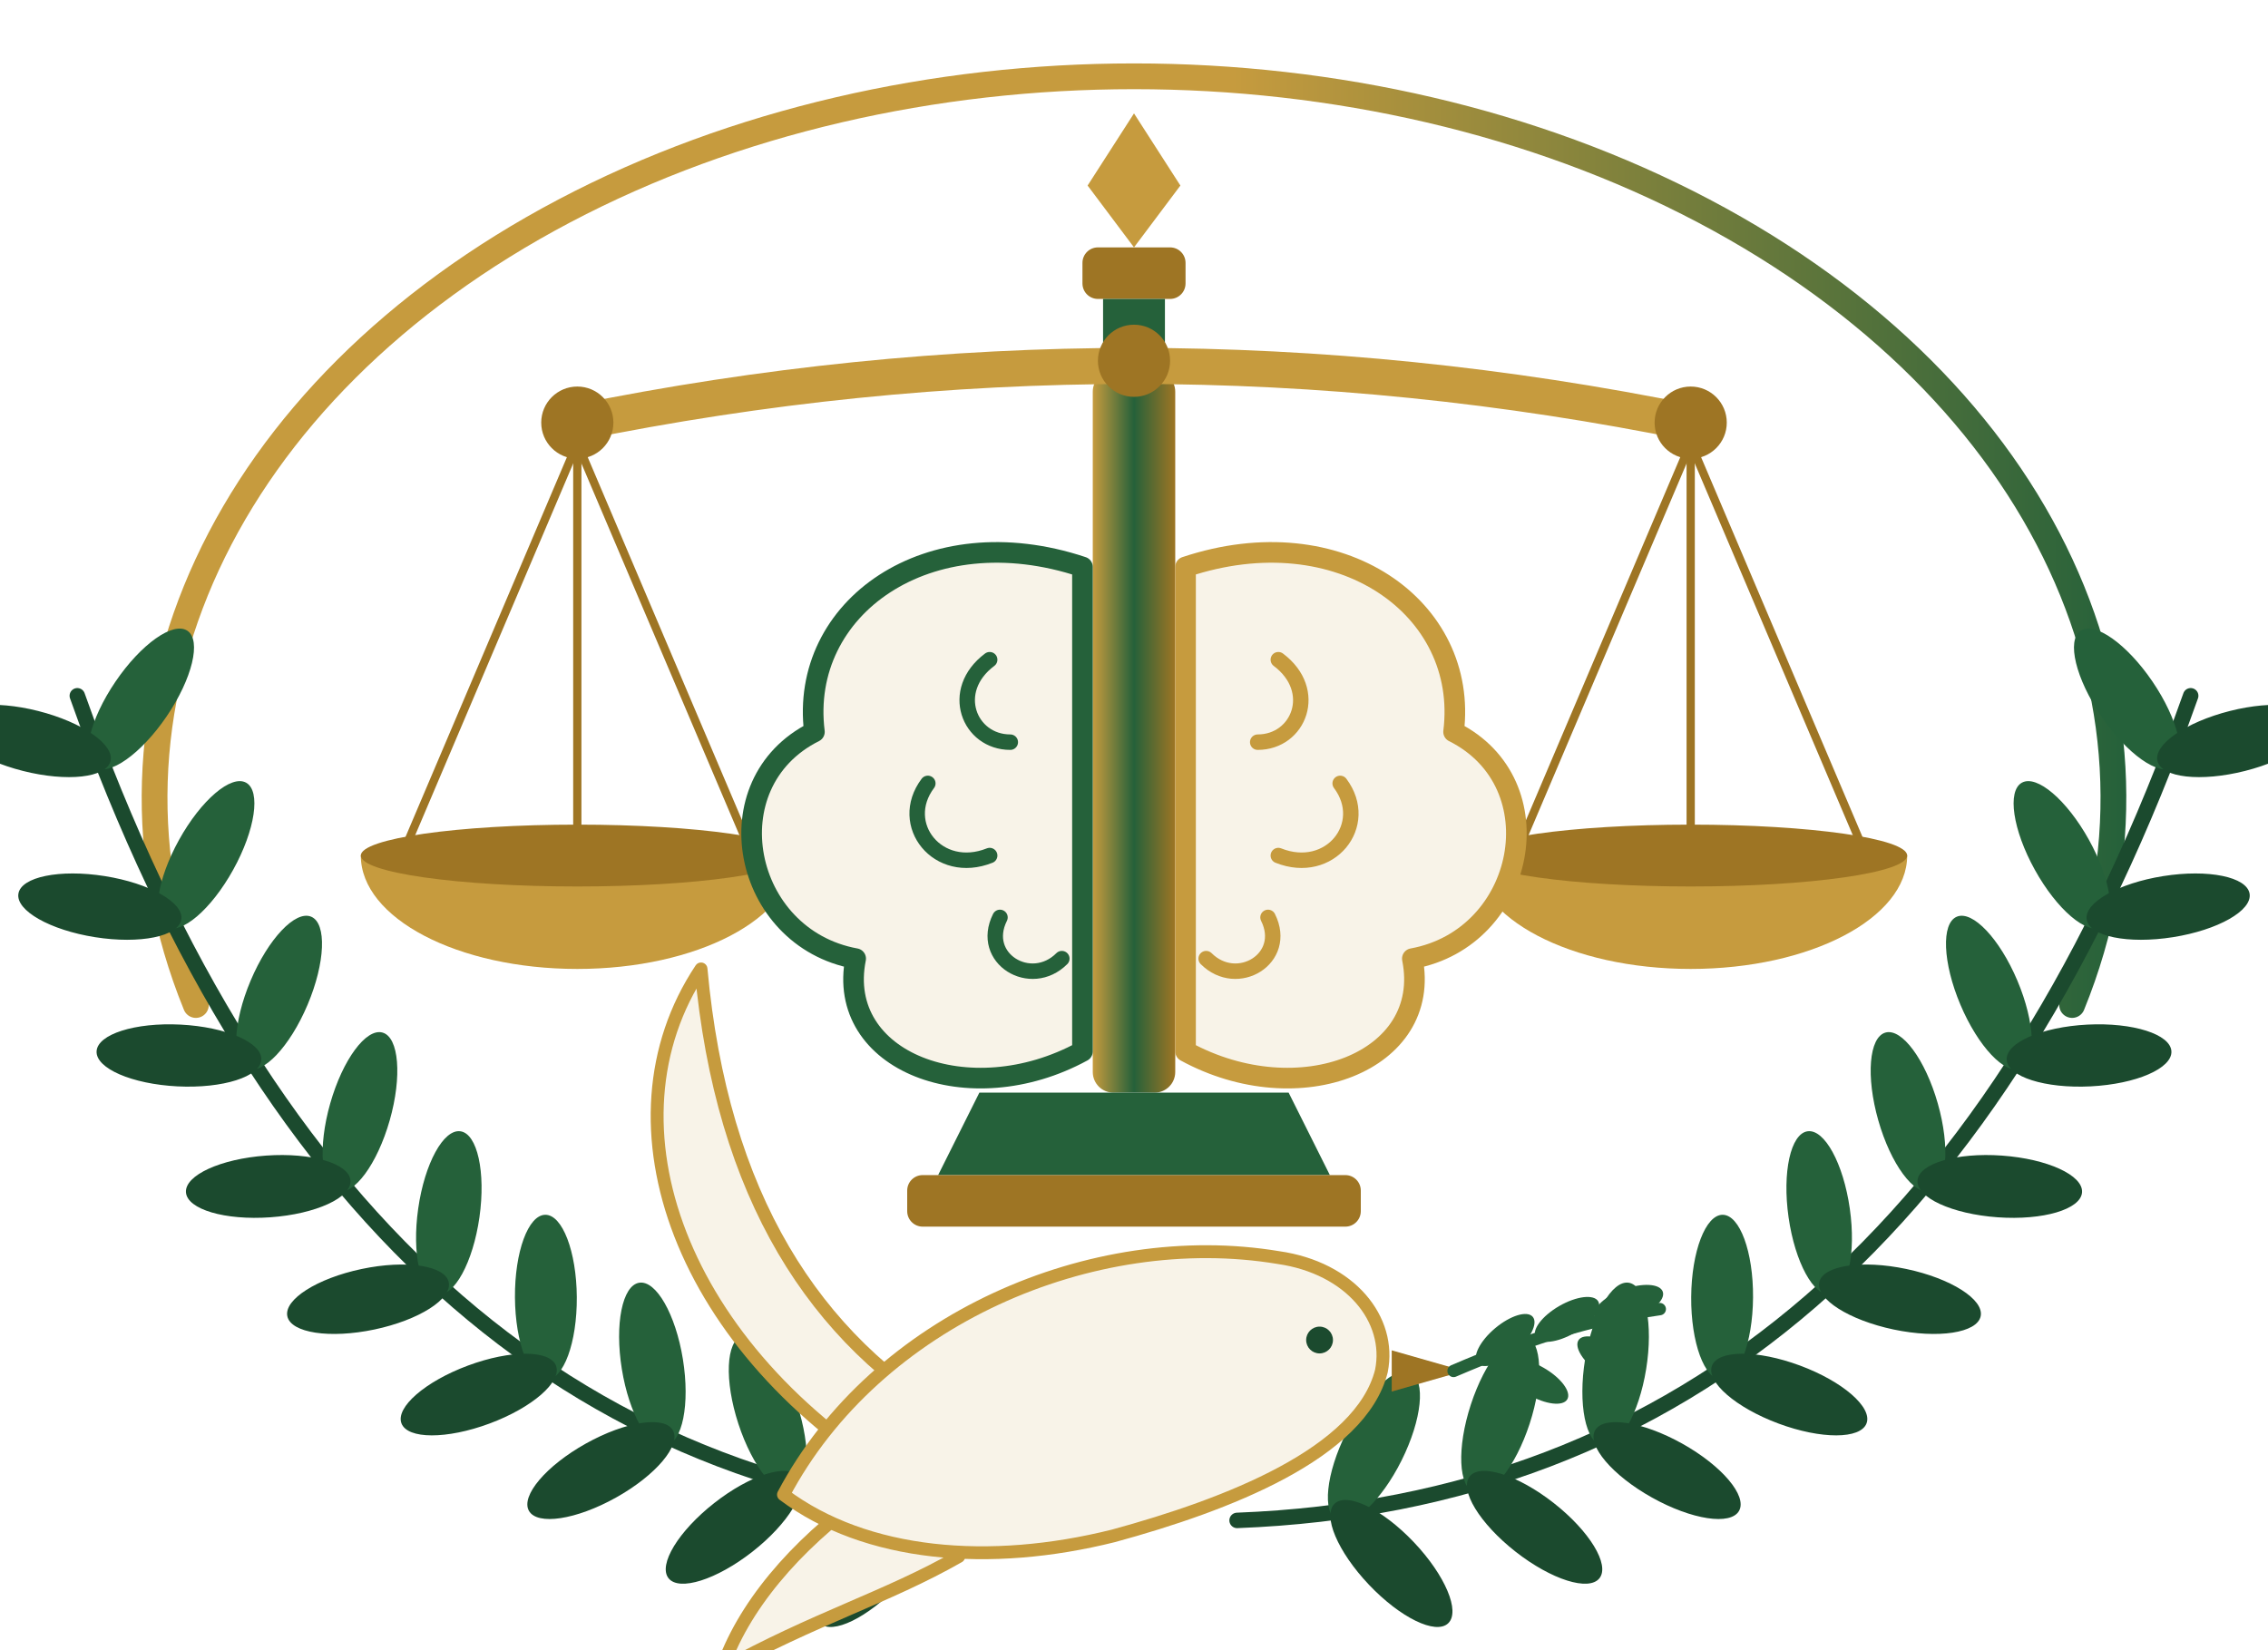
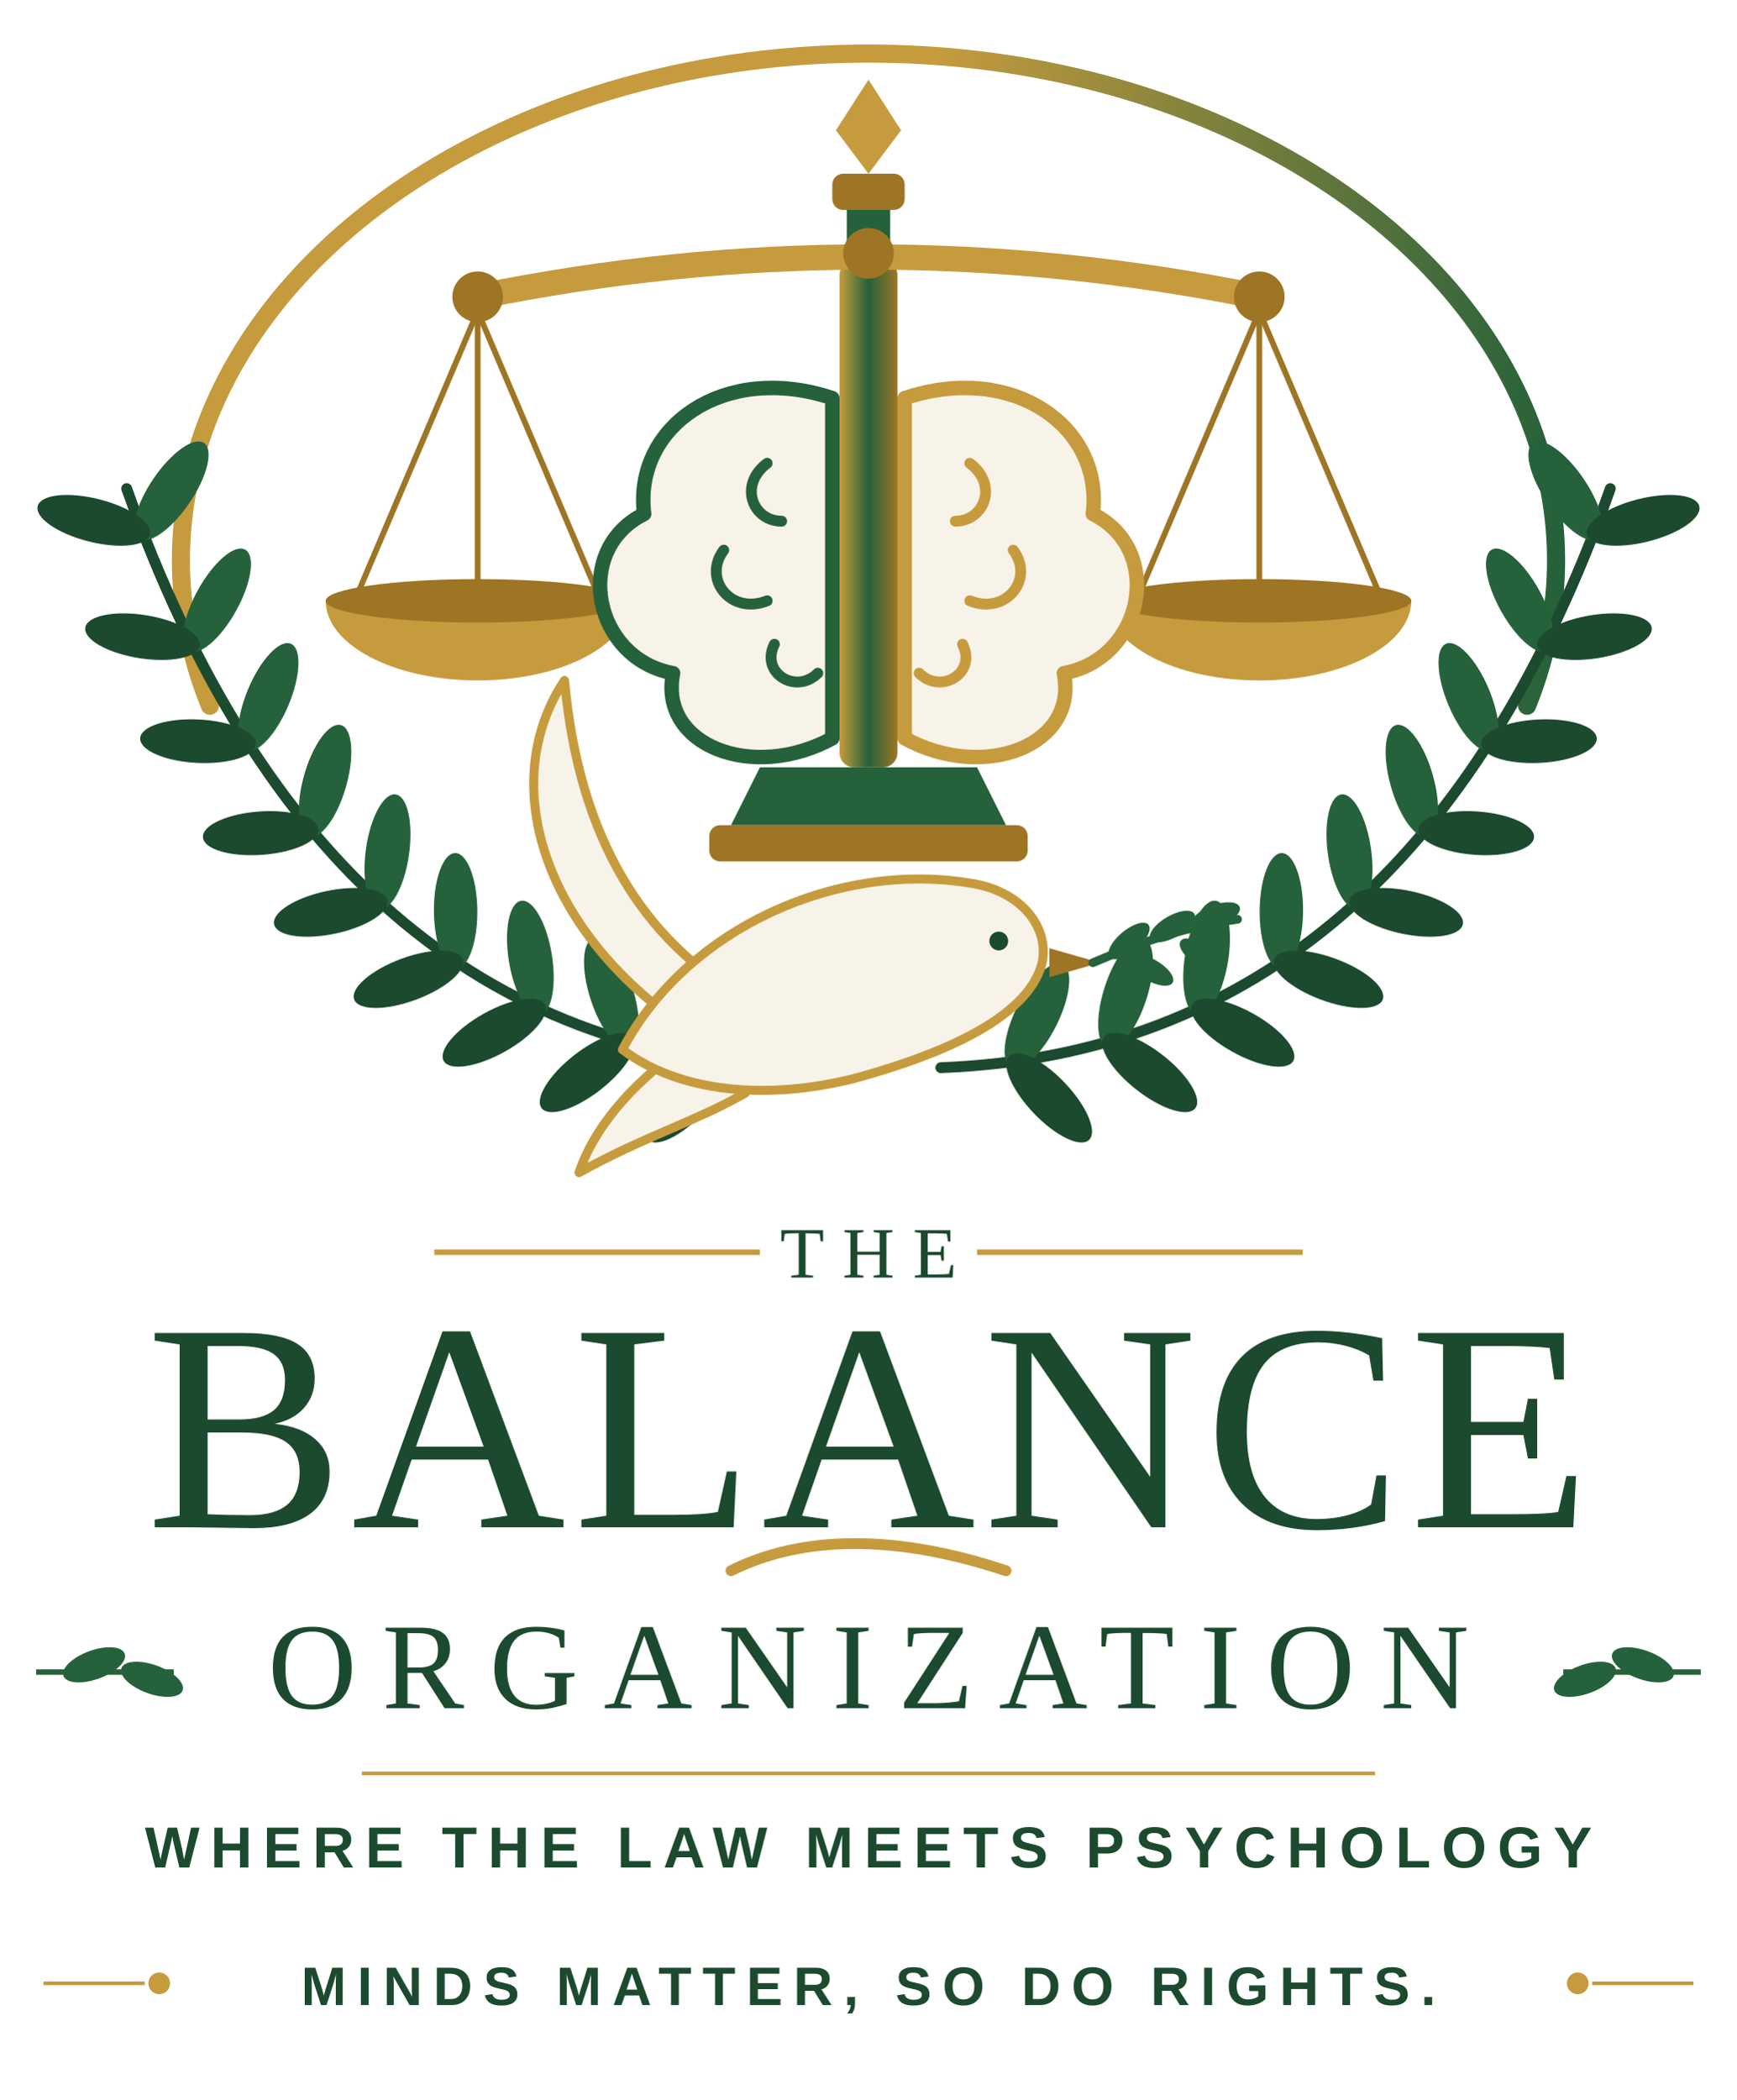
- <svg xmlns="http://www.w3.org/2000/svg" viewBox="80 40 440 320" role="img" aria-label="The Balance Organization">
+ <svg xmlns="http://www.w3.org/2000/svg" viewBox="60 40 480 580" role="img" aria-label="The Balance Organization. Where the law meets psychology. Minds Matter, So Do Rights.">
  <defs>
    <linearGradient id="wreath" x1="0" y1="0" x2="1" y2="0">
      <stop offset="0" stop-color="#C69B3E" />
      <stop offset="0.55" stop-color="#C69B3E" />
      <stop offset="1" stop-color="#25613A" />
    </linearGradient>
    <linearGradient id="pillar" x1="0" y1="0" x2="1" y2="0">
      <stop offset="0" stop-color="#C69B3E" />
      <stop offset="0.5" stop-color="#25613A" />
      <stop offset="1" stop-color="#9E7524" />
    </linearGradient>
  </defs>
  <path d="M118 235 A190 140 0 1 1 482 235" fill="none" stroke="url(#wreath)" stroke-width="5" stroke-linecap="round" />
  <path d="M280 335 Q150 330 95 175" fill="none" stroke="#1B4A2E" stroke-width="3" stroke-linecap="round" />
  <ellipse cx="259.7" cy="333.2" rx="16" ry="6" transform="rotate(-116.5 259.7 333.2) translate(14 0)" fill="#25613A" />
  <ellipse cx="259.7" cy="333.2" rx="16" ry="6" transform="rotate(-226.5 259.7 333.2) translate(14 0)" fill="#1B4A2E" />
  <ellipse cx="233.3" cy="327.7" rx="16" ry="6" transform="rotate(-108.1 233.3 327.7) translate(14 0)" fill="#25613A" />
  <ellipse cx="233.3" cy="327.7" rx="16" ry="6" transform="rotate(-218.1 233.3 327.7) translate(14 0)" fill="#1B4A2E" />
  <ellipse cx="208.8" cy="318.5" rx="16" ry="6" transform="rotate(-99.2 208.8 318.5) translate(14 0)" fill="#25613A" />
  <ellipse cx="208.8" cy="318.5" rx="16" ry="6" transform="rotate(-209.2 208.8 318.5) translate(14 0)" fill="#1B4A2E" />
  <ellipse cx="186.0" cy="305.7" rx="16" ry="6" transform="rotate(-90.4 186.0 305.7) translate(14 0)" fill="#25613A" />
  <ellipse cx="186.0" cy="305.7" rx="16" ry="6" transform="rotate(-200.4 186.0 305.7) translate(14 0)" fill="#1B4A2E" />
  <ellipse cx="165.1" cy="289.2" rx="16" ry="6" transform="rotate(-81.9 165.1 289.2) translate(14 0)" fill="#25613A" />
  <ellipse cx="165.1" cy="289.2" rx="16" ry="6" transform="rotate(-191.9 165.1 289.2) translate(14 0)" fill="#1B4A2E" />
  <ellipse cx="146.0" cy="269.2" rx="16" ry="6" transform="rotate(-74.1 146.0 269.2) translate(14 0)" fill="#25613A" />
  <ellipse cx="146.0" cy="269.2" rx="16" ry="6" transform="rotate(-184.1 146.0 269.2) translate(14 0)" fill="#1B4A2E" />
  <ellipse cx="128.7" cy="245.5" rx="16" ry="6" transform="rotate(-67.1 128.7 245.5) translate(14 0)" fill="#25613A" />
  <ellipse cx="128.7" cy="245.5" rx="16" ry="6" transform="rotate(-177.1 128.7 245.5) translate(14 0)" fill="#1B4A2E" />
  <ellipse cx="113.2" cy="218.1" rx="16" ry="6" transform="rotate(-61.0 113.2 218.1) translate(14 0)" fill="#25613A" />
  <ellipse cx="113.2" cy="218.1" rx="16" ry="6" transform="rotate(-171.0 113.2 218.1) translate(14 0)" fill="#1B4A2E" />
  <ellipse cx="99.5" cy="187.2" rx="16" ry="6" transform="rotate(-55.8 99.5 187.2) translate(14 0)" fill="#25613A" />
  <ellipse cx="99.5" cy="187.2" rx="16" ry="6" transform="rotate(-165.8 99.5 187.2) translate(14 0)" fill="#1B4A2E" />
  <path d="M320 335 Q450 330 505 175" fill="none" stroke="#1B4A2E" stroke-width="3" stroke-linecap="round" />
  <ellipse cx="340.3" cy="333.2" rx="16" ry="6" transform="rotate(-63.5 340.3 333.2) translate(14 0)" fill="#25613A" />
  <ellipse cx="340.3" cy="333.2" rx="16" ry="6" transform="rotate(46.5 340.3 333.2) translate(14 0)" fill="#1B4A2E" />
  <ellipse cx="366.7" cy="327.7" rx="16" ry="6" transform="rotate(-71.9 366.7 327.7) translate(14 0)" fill="#25613A" />
  <ellipse cx="366.7" cy="327.7" rx="16" ry="6" transform="rotate(38.1 366.7 327.7) translate(14 0)" fill="#1B4A2E" />
  <ellipse cx="391.2" cy="318.5" rx="16" ry="6" transform="rotate(-80.8 391.2 318.5) translate(14 0)" fill="#25613A" />
  <ellipse cx="391.2" cy="318.5" rx="16" ry="6" transform="rotate(29.2 391.2 318.5) translate(14 0)" fill="#1B4A2E" />
  <ellipse cx="414.0" cy="305.7" rx="16" ry="6" transform="rotate(-89.6 414.0 305.7) translate(14 0)" fill="#25613A" />
  <ellipse cx="414.0" cy="305.7" rx="16" ry="6" transform="rotate(20.4 414.0 305.7) translate(14 0)" fill="#1B4A2E" />
  <ellipse cx="434.9" cy="289.2" rx="16" ry="6" transform="rotate(-98.1 434.9 289.2) translate(14 0)" fill="#25613A" />
  <ellipse cx="434.9" cy="289.2" rx="16" ry="6" transform="rotate(11.9 434.9 289.2) translate(14 0)" fill="#1B4A2E" />
  <ellipse cx="454.0" cy="269.2" rx="16" ry="6" transform="rotate(-105.9 454.0 269.2) translate(14 0)" fill="#25613A" />
  <ellipse cx="454.0" cy="269.2" rx="16" ry="6" transform="rotate(4.1 454.0 269.2) translate(14 0)" fill="#1B4A2E" />
  <ellipse cx="471.3" cy="245.5" rx="16" ry="6" transform="rotate(-112.9 471.3 245.5) translate(14 0)" fill="#25613A" />
  <ellipse cx="471.3" cy="245.5" rx="16" ry="6" transform="rotate(-2.9 471.3 245.5) translate(14 0)" fill="#1B4A2E" />
  <ellipse cx="486.8" cy="218.1" rx="16" ry="6" transform="rotate(-119.0 486.8 218.1) translate(14 0)" fill="#25613A" />
  <ellipse cx="486.8" cy="218.1" rx="16" ry="6" transform="rotate(-9.0 486.8 218.1) translate(14 0)" fill="#1B4A2E" />
  <ellipse cx="500.5" cy="187.2" rx="16" ry="6" transform="rotate(-124.2 500.5 187.2) translate(14 0)" fill="#25613A" />
  <ellipse cx="500.5" cy="187.2" rx="16" ry="6" transform="rotate(-14.2 500.5 187.2) translate(14 0)" fill="#1B4A2E" />
  <rect x="292" y="112" width="16" height="140" rx="4" fill="url(#pillar)" />
  <path d="M300 62 l9 14 -9 12 -9 -12z" fill="#C69B3E" />
  <rect x="290" y="88" width="20" height="10" rx="3" fill="#9E7524" />
  <rect x="294" y="98" width="12" height="16" fill="#25613A" />
  <path d="M270 252 h60 l8 16 h-76z" fill="#25613A" />
  <rect x="256" y="268" width="88" height="10" rx="3" fill="#9E7524" />
  <path d="M192 122 Q300 100 408 122" fill="none" stroke="#C69B3E" stroke-width="7" stroke-linecap="round" />
  <circle cx="192" cy="122" r="7" fill="#9E7524" />
  <circle cx="408" cy="122" r="7" fill="#9E7524" />
  <circle cx="300" cy="110" r="7" fill="#9E7524" />
  <line x1="192" y1="126" x2="158" y2="206" stroke="#9E7524" stroke-width="1.6" />
  <line x1="192" y1="126" x2="192" y2="206" stroke="#9E7524" stroke-width="1.6" />
  <line x1="192" y1="126" x2="226" y2="206" stroke="#9E7524" stroke-width="1.6" />
  <path d="M150 206 h84 a42 22 0 0 1 -84 0z" fill="#C69B3E" />
  <ellipse cx="192" cy="206" rx="42" ry="6" fill="#9E7524" />
  <line x1="408" y1="126" x2="374" y2="206" stroke="#9E7524" stroke-width="1.6" />
  <line x1="408" y1="126" x2="408" y2="206" stroke="#9E7524" stroke-width="1.6" />
  <line x1="408" y1="126" x2="442" y2="206" stroke="#9E7524" stroke-width="1.6" />
  <path d="M366 206 h84 a42 22 0 0 1 -84 0z" fill="#C69B3E" />
  <ellipse cx="408" cy="206" rx="42" ry="6" fill="#9E7524" />
  <path d="M290 150 c-30 -10 -55 8 -52 32 c-20 10 -14 40 8 44 c-4 20 22 30 44 18z" fill="#F8F3E8" stroke="#25613A" stroke-width="4" stroke-linejoin="round" />
  <path d="M272 168 c-8 6 -4 16 4 16 M260 192 c-6 8 2 18 12 14 M274 218 c-4 8 6 14 12 8" fill="none" stroke="#25613A" stroke-width="3" stroke-linecap="round" />
  <path d="M310 150 c30 -10 55 8 52 32 c20 10 14 40 -8 44 c4 20 -22 30 -44 18z" fill="#F8F3E8" stroke="#C69B3E" stroke-width="4" stroke-linejoin="round" />
  <path d="M328 168 c8 6 4 16 -4 16 M340 192 c6 8 -2 18 -12 14 M326 218 c4 8 -6 14 -12 8" fill="none" stroke="#C69B3E" stroke-width="3" stroke-linecap="round" />
  <g transform="translate(0 30)">
    <g fill="#F8F3E8" stroke="#C69B3E" stroke-width="2.5" stroke-linejoin="round">
      <path d="M256 298 c-44 -26 -60 -70 -40 -100 c4 44 22 72 50 88z" />
      <path d="M248 300 c-14 10 -24 22 -28 34 c18 -10 32 -14 46 -22z" />
      <path d="M232 300 c18 -34 60 -52 96 -46 c14 2 22 12 20 22 c-4 16 -30 26 -52 32 c-24 6 -48 4 -64 -8z" />
    </g>
    <circle cx="336" cy="270" r="2.6" fill="#1B4A2E" />
    <path d="M350 272 l14 4 -14 4z" fill="#9E7524" />
    <path d="M362 276 c14 -6 26 -10 40 -12" fill="none" stroke="#25613A" stroke-width="2.4" stroke-linecap="round" />
    <ellipse cx="372" cy="270" rx="7" ry="3" transform="rotate(-40 372 270)" fill="#25613A" />
    <ellipse cx="384" cy="266" rx="7" ry="3" transform="rotate(-30 384 266)" fill="#25613A" />
    <ellipse cx="396" cy="263" rx="7" ry="3" transform="rotate(-20 396 263)" fill="#25613A" />
    <ellipse cx="378" cy="278" rx="7" ry="3" transform="rotate(30 378 278)" fill="#25613A" />
    <ellipse cx="392" cy="274" rx="7" ry="3" transform="rotate(35 392 274)" fill="#25613A" />
  </g>
+   <g font-family="Georgia, &quot;Times New Roman&quot;, serif" fill="#1B4A2E" text-anchor="middle">
+     <line x1="180" y1="386" x2="270" y2="386" stroke="#C69B3E" stroke-width="1.5" />
+     <line x1="330" y1="386" x2="420" y2="386" stroke="#C69B3E" stroke-width="1.5" />
+     <text x="300" y="393" font-size="20" letter-spacing="5">THE</text>
+     <text x="300" y="462" font-size="82" letter-spacing="2">BALANCE</text>
+     <path d="M262 474 c20 -10 46 -10 76 0" fill="none" stroke="#C69B3E" stroke-width="3" stroke-linecap="round" />
+     <text x="300" y="512" font-size="34" letter-spacing="7">ORGANIZATION</text>
+     <ellipse cx="86" cy="500" rx="9" ry="4" transform="rotate(-20 86 500)" fill="#25613A" />
+     <ellipse cx="102" cy="504" rx="9" ry="4" transform="rotate(20 102 504)" fill="#25613A" />
+     <line x1="70" y1="502" x2="108" y2="502" stroke="#25613A" stroke-width="1.5" />
+     <ellipse cx="514" cy="500" rx="9" ry="4" transform="rotate(20 514 500)" fill="#25613A" />
+     <ellipse cx="498" cy="504" rx="9" ry="4" transform="rotate(-20 498 504)" fill="#25613A" />
+     <line x1="492" y1="502" x2="530" y2="502" stroke="#25613A" stroke-width="1.5" />
+     <line x1="160" y1="530" x2="440" y2="530" stroke="#C69B3E" stroke-width="1" />
+     <text x="300" y="556" font-family="system-ui, Arial, sans-serif" font-size="16" font-weight="600" letter-spacing="3">WHERE THE LAW MEETS PSYCHOLOGY</text>
+     <line x1="72" y1="588" x2="100" y2="588" stroke="#C69B3E" stroke-width="1" />
+     <line x1="500" y1="588" x2="528" y2="588" stroke="#C69B3E" stroke-width="1" />
+     <circle cx="104" cy="588" r="3" fill="#C69B3E" />
+     <circle cx="496" cy="588" r="3" fill="#C69B3E" />
+     <text x="300" y="594" font-family="system-ui, Arial, sans-serif" font-size="15" font-weight="600" letter-spacing="3">MINDS MATTER, SO DO RIGHTS.</text>
+   </g>
</svg>
